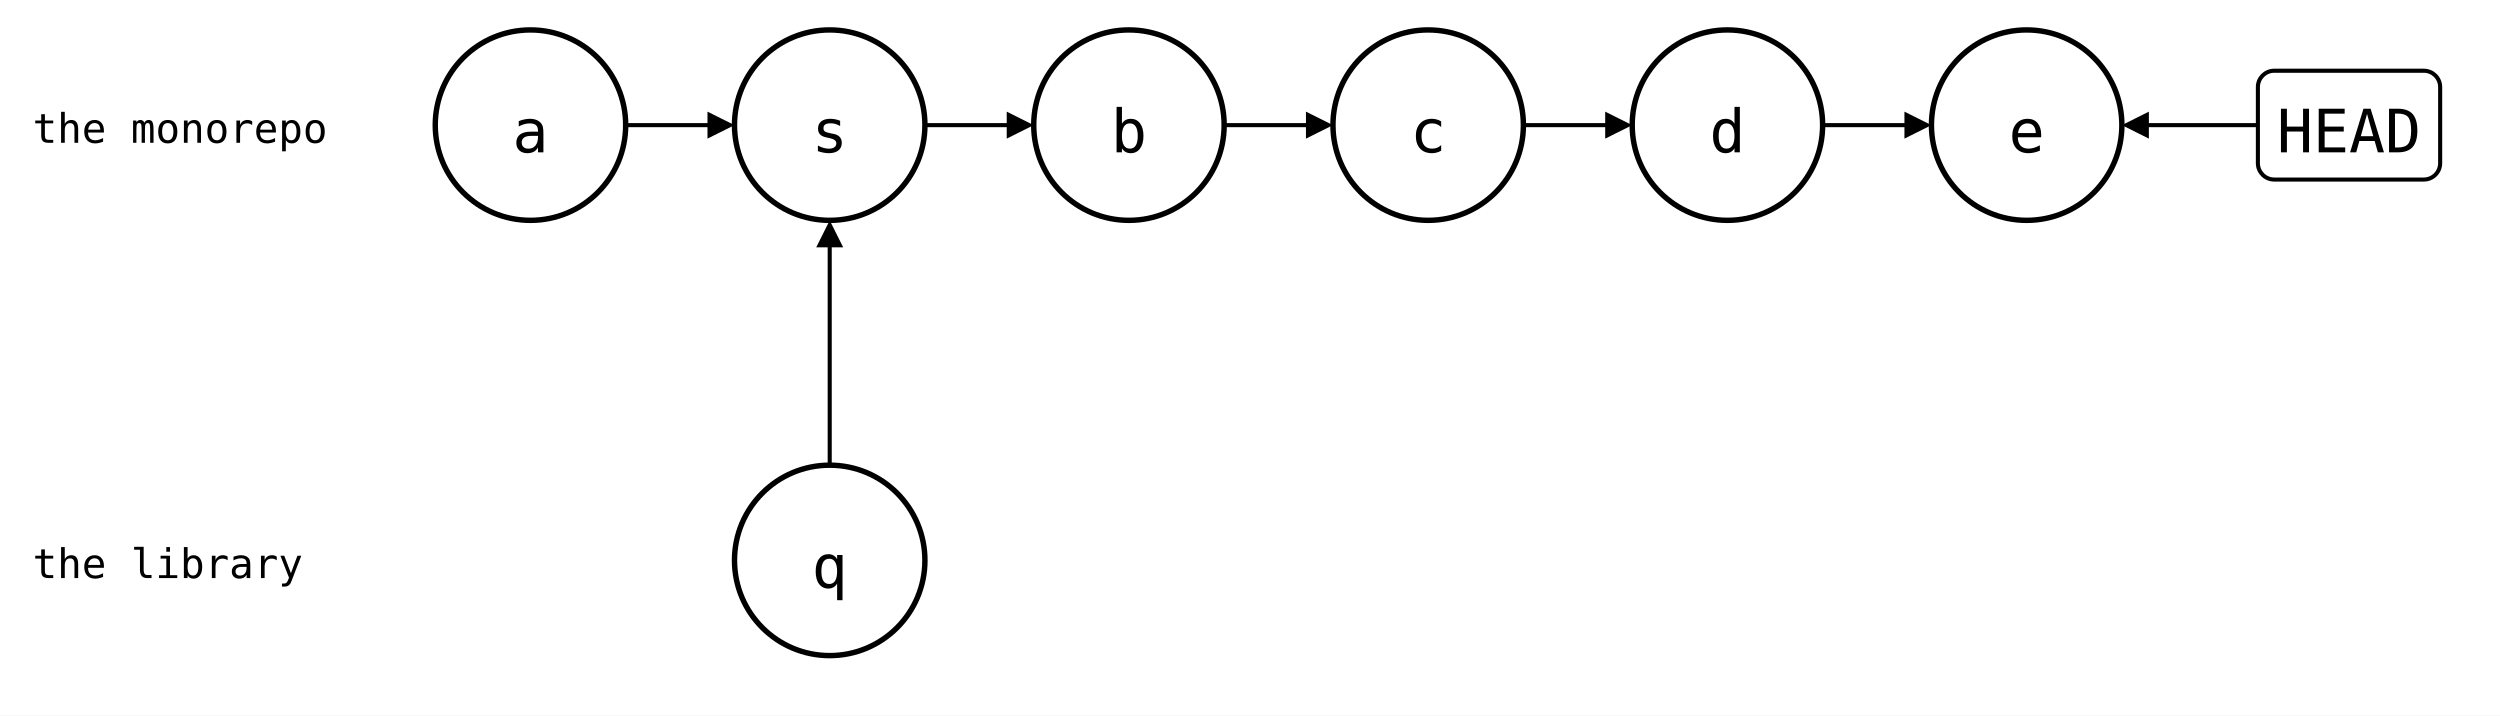
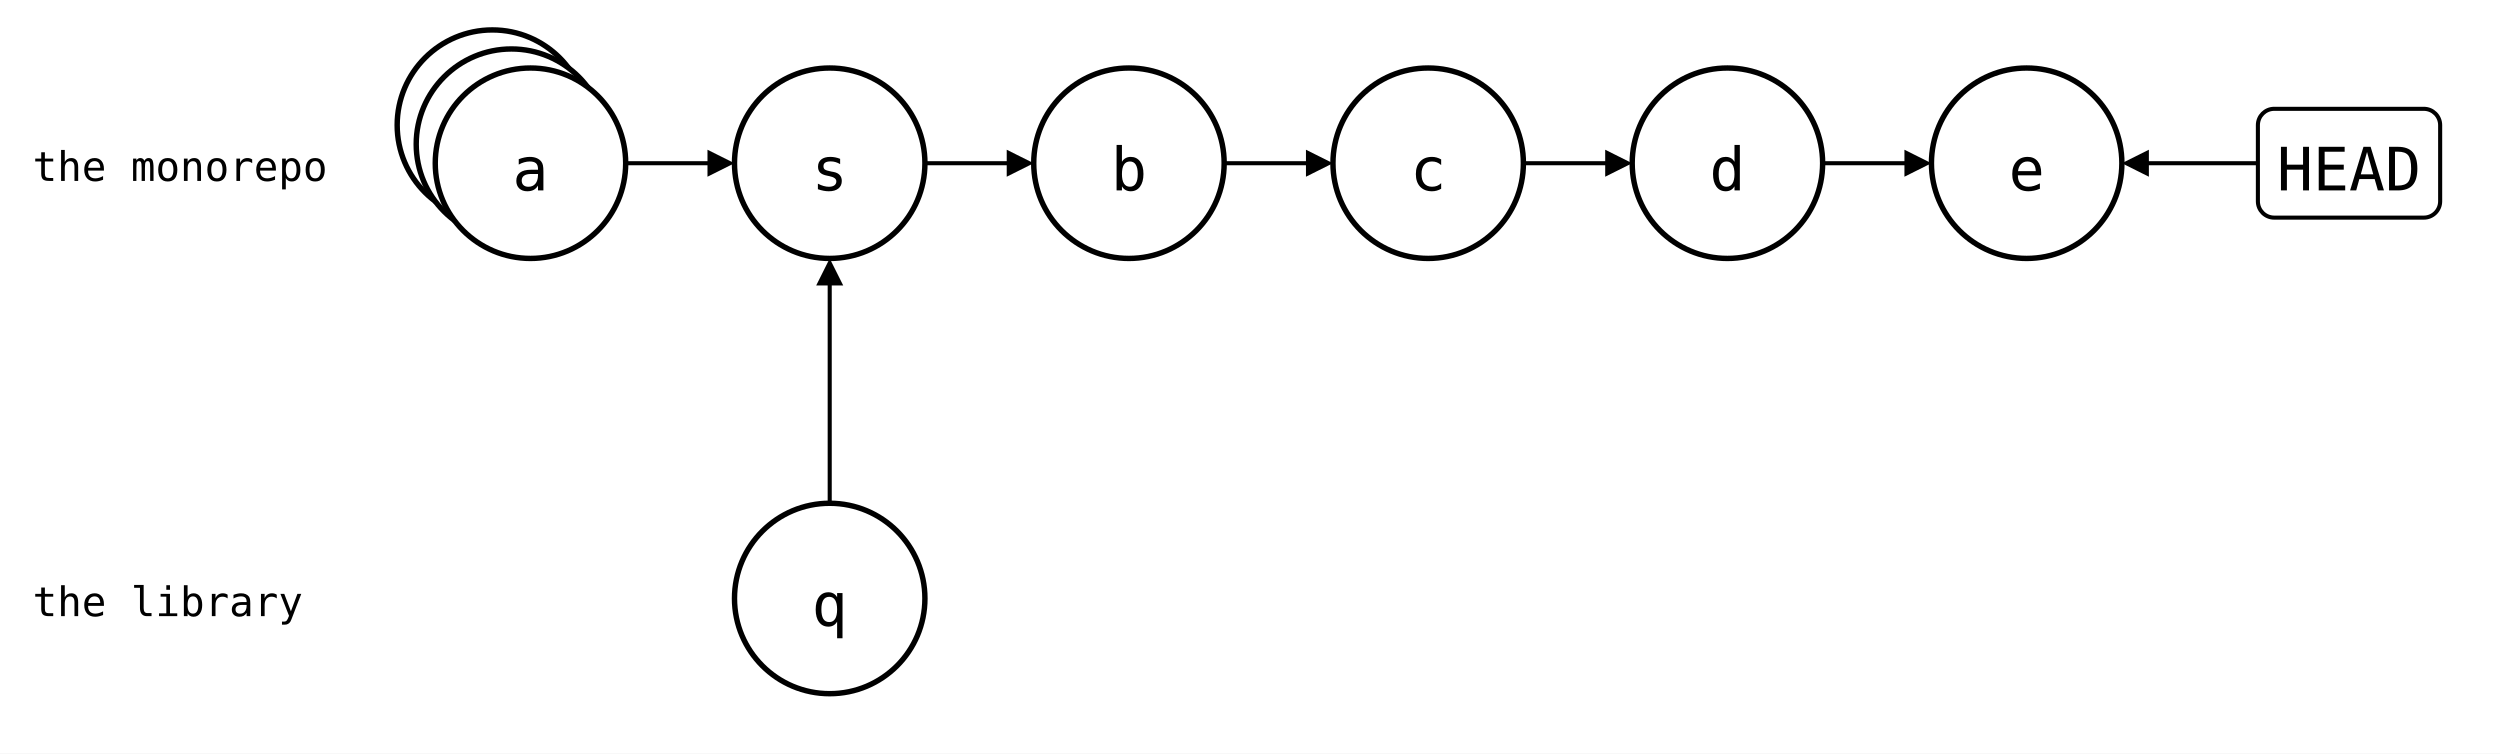
- <svg xmlns="http://www.w3.org/2000/svg" style="background: #ffffff; background-color: light-dark(#ffffff, #121212); color-scheme: light dark;" version="1.1" width="919px" height="263px" viewBox="0 0 919 263" id="ge-svg-YiX1aQC2310pjX7lQsdT" content="&lt;mxfile host=&quot;Electron&quot;&gt;&#10;  &lt;diagram name=&quot;git-subtree-squashed&quot; id=&quot;git-subtree-squashed&quot;&gt;&#10;    &lt;mxGraphModel grid=&quot;0&quot; gridSize=&quot;10&quot; guides=&quot;1&quot; tooltips=&quot;1&quot; connect=&quot;1&quot; arrows=&quot;1&quot; fold=&quot;0&quot; page=&quot;0&quot; pageScale=&quot;1&quot; pageWidth=&quot;850&quot; pageHeight=&quot;1100&quot; background=&quot;#ffffff&quot; math=&quot;0&quot; shadow=&quot;0&quot;&gt;&#10;      &lt;root&gt;&#10;        &lt;mxCell id=&quot;0&quot; /&gt;&#10;        &lt;mxCell id=&quot;1&quot; parent=&quot;0&quot; /&gt;&#10;        &lt;mxCell id=&quot;text0&quot; parent=&quot;1&quot; style=&quot;text;strokeColor=none;fillColor=none;align=left;verticalAlign=middle;fontSize=15;fontFamily=Roboto Mono,monospace;&quot; value=&quot;the monorepo&quot; vertex=&quot;1&quot;&gt;&#10;          &lt;mxGeometry height=&quot;30&quot; width=&quot;130&quot; y=&quot;90&quot; as=&quot;geometry&quot; /&gt;&#10;        &lt;/mxCell&gt;&#10;        &lt;mxCell id=&quot;text1&quot; parent=&quot;1&quot; style=&quot;text;strokeColor=none;fillColor=none;align=left;verticalAlign=middle;fontSize=15;fontFamily=Roboto Mono,monospace;&quot; value=&quot;the library&quot; vertex=&quot;1&quot;&gt;&#10;          &lt;mxGeometry height=&quot;30&quot; width=&quot;130&quot; y=&quot;250&quot; as=&quot;geometry&quot; /&gt;&#10;        &lt;/mxCell&gt;&#10;        &lt;mxCell id=&quot;a&quot; parent=&quot;1&quot; style=&quot;ellipse;aspect=fixed;strokeWidth=2;fontSize=22;fontFamily=Roboto Mono,monospace;&quot; value=&quot;a&quot; vertex=&quot;1&quot;&gt;&#10;          &lt;mxGeometry height=&quot;70&quot; width=&quot;70&quot; x=&quot;150&quot; y=&quot;70&quot; as=&quot;geometry&quot; /&gt;&#10;        &lt;/mxCell&gt;&#10;        &lt;mxCell id=&quot;s&quot; parent=&quot;1&quot; style=&quot;ellipse;aspect=fixed;strokeWidth=2;fontSize=22;fontFamily=Roboto Mono,monospace;&quot; value=&quot;s&quot; vertex=&quot;1&quot;&gt;&#10;          &lt;mxGeometry height=&quot;70&quot; width=&quot;70&quot; x=&quot;260&quot; y=&quot;70&quot; as=&quot;geometry&quot; /&gt;&#10;        &lt;/mxCell&gt;&#10;        &lt;mxCell id=&quot;b&quot; parent=&quot;1&quot; style=&quot;ellipse;aspect=fixed;strokeWidth=2;fontSize=22;fontFamily=Roboto Mono,monospace;&quot; value=&quot;b&quot; vertex=&quot;1&quot;&gt;&#10;          &lt;mxGeometry height=&quot;70&quot; width=&quot;70&quot; x=&quot;370&quot; y=&quot;70&quot; as=&quot;geometry&quot; /&gt;&#10;        &lt;/mxCell&gt;&#10;        &lt;mxCell id=&quot;c&quot; parent=&quot;1&quot; style=&quot;ellipse;aspect=fixed;strokeWidth=2;fontSize=22;fontFamily=Roboto Mono,monospace;&quot; value=&quot;c&quot; vertex=&quot;1&quot;&gt;&#10;          &lt;mxGeometry height=&quot;70&quot; width=&quot;70&quot; x=&quot;480&quot; y=&quot;70&quot; as=&quot;geometry&quot; /&gt;&#10;        &lt;/mxCell&gt;&#10;        &lt;mxCell id=&quot;d&quot; parent=&quot;1&quot; style=&quot;ellipse;aspect=fixed;strokeWidth=2;fontSize=22;fontFamily=Roboto Mono,monospace;&quot; value=&quot;d&quot; vertex=&quot;1&quot;&gt;&#10;          &lt;mxGeometry height=&quot;70&quot; width=&quot;70&quot; x=&quot;590&quot; y=&quot;70&quot; as=&quot;geometry&quot; /&gt;&#10;        &lt;/mxCell&gt;&#10;        &lt;mxCell id=&quot;e&quot; parent=&quot;1&quot; style=&quot;ellipse;aspect=fixed;strokeWidth=2;fontSize=22;fontFamily=Roboto Mono,monospace;&quot; value=&quot;e&quot; vertex=&quot;1&quot;&gt;&#10;          &lt;mxGeometry height=&quot;70&quot; width=&quot;70&quot; x=&quot;700&quot; y=&quot;70&quot; as=&quot;geometry&quot; /&gt;&#10;        &lt;/mxCell&gt;&#10;        &lt;mxCell id=&quot;q&quot; parent=&quot;1&quot; style=&quot;ellipse;aspect=fixed;strokeWidth=2;fontSize=22;fontFamily=Roboto Mono,monospace;&quot; value=&quot;q&quot; vertex=&quot;1&quot;&gt;&#10;          &lt;mxGeometry height=&quot;70&quot; width=&quot;70&quot; x=&quot;260&quot; y=&quot;230&quot; as=&quot;geometry&quot; /&gt;&#10;        &lt;/mxCell&gt;&#10;        &lt;mxCell id=&quot;box0&quot; parent=&quot;1&quot; style=&quot;rounded=1;strokeWidth=1.5;fontSize=22;fontFamily=Roboto Mono,monospace;&quot; value=&quot;HEAD&quot; vertex=&quot;1&quot;&gt;&#10;          &lt;mxGeometry height=&quot;40&quot; width=&quot;67&quot; x=&quot;820&quot; y=&quot;85&quot; as=&quot;geometry&quot; /&gt;&#10;        &lt;/mxCell&gt;&#10;        &lt;mxCell id=&quot;e0&quot; edge=&quot;1&quot; parent=&quot;1&quot; source=&quot;box0&quot; style=&quot;endArrow=block;endFill=1;html=1;strokeWidth=1.5;rounded=0;&quot; target=&quot;e&quot;&gt;&#10;          &lt;mxGeometry relative=&quot;1&quot; as=&quot;geometry&quot; /&gt;&#10;        &lt;/mxCell&gt;&#10;        &lt;mxCell id=&quot;e1&quot; edge=&quot;1&quot; parent=&quot;1&quot; source=&quot;a&quot; style=&quot;endArrow=block;endFill=1;html=1;strokeWidth=1.5;rounded=0;&quot; target=&quot;s&quot;&gt;&#10;          &lt;mxGeometry relative=&quot;1&quot; as=&quot;geometry&quot; /&gt;&#10;        &lt;/mxCell&gt;&#10;        &lt;mxCell id=&quot;e2&quot; edge=&quot;1&quot; parent=&quot;1&quot; source=&quot;s&quot; style=&quot;endArrow=block;endFill=1;html=1;strokeWidth=1.5;rounded=0;&quot; target=&quot;b&quot;&gt;&#10;          &lt;mxGeometry relative=&quot;1&quot; as=&quot;geometry&quot; /&gt;&#10;        &lt;/mxCell&gt;&#10;        &lt;mxCell id=&quot;e3&quot; edge=&quot;1&quot; parent=&quot;1&quot; source=&quot;b&quot; style=&quot;endArrow=block;endFill=1;html=1;strokeWidth=1.5;rounded=0;&quot; target=&quot;c&quot;&gt;&#10;          &lt;mxGeometry relative=&quot;1&quot; as=&quot;geometry&quot; /&gt;&#10;        &lt;/mxCell&gt;&#10;        &lt;mxCell id=&quot;e4&quot; edge=&quot;1&quot; parent=&quot;1&quot; source=&quot;c&quot; style=&quot;endArrow=block;endFill=1;html=1;strokeWidth=1.5;rounded=0;&quot; target=&quot;d&quot;&gt;&#10;          &lt;mxGeometry relative=&quot;1&quot; as=&quot;geometry&quot; /&gt;&#10;        &lt;/mxCell&gt;&#10;        &lt;mxCell id=&quot;e5&quot; edge=&quot;1&quot; parent=&quot;1&quot; source=&quot;d&quot; style=&quot;endArrow=block;endFill=1;html=1;strokeWidth=1.5;rounded=0;&quot; target=&quot;e&quot;&gt;&#10;          &lt;mxGeometry relative=&quot;1&quot; as=&quot;geometry&quot; /&gt;&#10;        &lt;/mxCell&gt;&#10;        &lt;mxCell id=&quot;e6&quot; edge=&quot;1&quot; parent=&quot;1&quot; source=&quot;q&quot; style=&quot;endArrow=block;endFill=1;html=1;strokeWidth=1.5;rounded=0;&quot; target=&quot;s&quot;&gt;&#10;          &lt;mxGeometry relative=&quot;1&quot; as=&quot;geometry&quot; /&gt;&#10;        &lt;/mxCell&gt;&#10;      &lt;/root&gt;&#10;    &lt;/mxGraphModel&gt;&#10;  &lt;/diagram&gt;&#10;&lt;/mxfile&gt;&#10;">
-   <style type="text/css">@supports (color: light-dark(#000, #fff)) { #ge-svg-YiX1aQC2310pjX7lQsdT { --ge-adaptive-bg: light-dark(#ffffff, var(--ge-dark-color, #121212)); } }</style>
+ <svg xmlns="http://www.w3.org/2000/svg" style="background: #ffffff; background-color: light-dark(#ffffff, #121212); color-scheme: light dark;" version="1.1" width="919px" height="277px" viewBox="0 0 919 277" id="ge-svg-ipimJq7vaC0mOlIYktB7" content="&lt;mxfile host=&quot;Electron&quot;&gt;&#10;  &lt;diagram name=&quot;git-subtree-squashed&quot; id=&quot;git-subtree-squashed&quot;&gt;&#10;    &lt;mxGraphModel grid=&quot;0&quot; gridSize=&quot;10&quot; guides=&quot;1&quot; tooltips=&quot;1&quot; connect=&quot;1&quot; arrows=&quot;1&quot; fold=&quot;0&quot; page=&quot;0&quot; pageScale=&quot;1&quot; pageWidth=&quot;850&quot; pageHeight=&quot;1100&quot; background=&quot;#ffffff&quot; math=&quot;0&quot; shadow=&quot;0&quot;&gt;&#10;      &lt;root&gt;&#10;        &lt;mxCell id=&quot;0&quot; /&gt;&#10;        &lt;mxCell id=&quot;1&quot; parent=&quot;0&quot; /&gt;&#10;        &lt;mxCell id=&quot;text0&quot; parent=&quot;1&quot; style=&quot;text;strokeColor=none;fillColor=none;align=left;verticalAlign=middle;fontSize=15;fontFamily=Roboto Mono,monospace;&quot; value=&quot;the monorepo&quot; vertex=&quot;1&quot;&gt;&#10;          &lt;mxGeometry height=&quot;30&quot; width=&quot;130&quot; y=&quot;90&quot; as=&quot;geometry&quot; /&gt;&#10;        &lt;/mxCell&gt;&#10;        &lt;mxCell id=&quot;text1&quot; parent=&quot;1&quot; style=&quot;text;strokeColor=none;fillColor=none;align=left;verticalAlign=middle;fontSize=15;fontFamily=Roboto Mono,monospace;&quot; value=&quot;the library&quot; vertex=&quot;1&quot;&gt;&#10;          &lt;mxGeometry height=&quot;30&quot; width=&quot;130&quot; y=&quot;250&quot; as=&quot;geometry&quot; /&gt;&#10;        &lt;/mxCell&gt;&#10;        &lt;mxCell id=&quot;a-stack-2&quot; parent=&quot;1&quot; style=&quot;shape=ellipse;aspect=fixed;strokeWidth=2;fontSize=22;fontFamily=Roboto Mono,monospace;&quot; value=&quot;&quot; vertex=&quot;1&quot;&gt;&#10;          &lt;mxGeometry height=&quot;70&quot; width=&quot;70&quot; x=&quot;136&quot; y=&quot;56&quot; as=&quot;geometry&quot; /&gt;&#10;        &lt;/mxCell&gt;&#10;        &lt;mxCell id=&quot;a-stack-1&quot; parent=&quot;1&quot; style=&quot;shape=ellipse;aspect=fixed;strokeWidth=2;fontSize=22;fontFamily=Roboto Mono,monospace;&quot; value=&quot;&quot; vertex=&quot;1&quot;&gt;&#10;          &lt;mxGeometry height=&quot;70&quot; width=&quot;70&quot; x=&quot;143&quot; y=&quot;63&quot; as=&quot;geometry&quot; /&gt;&#10;        &lt;/mxCell&gt;&#10;        &lt;mxCell id=&quot;a&quot; parent=&quot;1&quot; style=&quot;ellipse;aspect=fixed;strokeWidth=2;fontSize=22;fontFamily=Roboto Mono,monospace;&quot; value=&quot;a&quot; vertex=&quot;1&quot;&gt;&#10;          &lt;mxGeometry height=&quot;70&quot; width=&quot;70&quot; x=&quot;150&quot; y=&quot;70&quot; as=&quot;geometry&quot; /&gt;&#10;        &lt;/mxCell&gt;&#10;        &lt;mxCell id=&quot;s&quot; parent=&quot;1&quot; style=&quot;ellipse;aspect=fixed;strokeWidth=2;fontSize=22;fontFamily=Roboto Mono,monospace;&quot; value=&quot;s&quot; vertex=&quot;1&quot;&gt;&#10;          &lt;mxGeometry height=&quot;70&quot; width=&quot;70&quot; x=&quot;260&quot; y=&quot;70&quot; as=&quot;geometry&quot; /&gt;&#10;        &lt;/mxCell&gt;&#10;        &lt;mxCell id=&quot;b&quot; parent=&quot;1&quot; style=&quot;ellipse;aspect=fixed;strokeWidth=2;fontSize=22;fontFamily=Roboto Mono,monospace;&quot; value=&quot;b&quot; vertex=&quot;1&quot;&gt;&#10;          &lt;mxGeometry height=&quot;70&quot; width=&quot;70&quot; x=&quot;370&quot; y=&quot;70&quot; as=&quot;geometry&quot; /&gt;&#10;        &lt;/mxCell&gt;&#10;        &lt;mxCell id=&quot;c&quot; parent=&quot;1&quot; style=&quot;ellipse;aspect=fixed;strokeWidth=2;fontSize=22;fontFamily=Roboto Mono,monospace;&quot; value=&quot;c&quot; vertex=&quot;1&quot;&gt;&#10;          &lt;mxGeometry height=&quot;70&quot; width=&quot;70&quot; x=&quot;480&quot; y=&quot;70&quot; as=&quot;geometry&quot; /&gt;&#10;        &lt;/mxCell&gt;&#10;        &lt;mxCell id=&quot;d&quot; parent=&quot;1&quot; style=&quot;ellipse;aspect=fixed;strokeWidth=2;fontSize=22;fontFamily=Roboto Mono,monospace;&quot; value=&quot;d&quot; vertex=&quot;1&quot;&gt;&#10;          &lt;mxGeometry height=&quot;70&quot; width=&quot;70&quot; x=&quot;590&quot; y=&quot;70&quot; as=&quot;geometry&quot; /&gt;&#10;        &lt;/mxCell&gt;&#10;        &lt;mxCell id=&quot;e&quot; parent=&quot;1&quot; style=&quot;ellipse;aspect=fixed;strokeWidth=2;fontSize=22;fontFamily=Roboto Mono,monospace;&quot; value=&quot;e&quot; vertex=&quot;1&quot;&gt;&#10;          &lt;mxGeometry height=&quot;70&quot; width=&quot;70&quot; x=&quot;700&quot; y=&quot;70&quot; as=&quot;geometry&quot; /&gt;&#10;        &lt;/mxCell&gt;&#10;        &lt;mxCell id=&quot;q&quot; parent=&quot;1&quot; style=&quot;ellipse;aspect=fixed;strokeWidth=2;fontSize=22;fontFamily=Roboto Mono,monospace;&quot; value=&quot;q&quot; vertex=&quot;1&quot;&gt;&#10;          &lt;mxGeometry height=&quot;70&quot; width=&quot;70&quot; x=&quot;260&quot; y=&quot;230&quot; as=&quot;geometry&quot; /&gt;&#10;        &lt;/mxCell&gt;&#10;        &lt;mxCell id=&quot;box0&quot; parent=&quot;1&quot; style=&quot;rounded=1;strokeWidth=1.5;fontSize=22;fontFamily=Roboto Mono,monospace;&quot; value=&quot;HEAD&quot; vertex=&quot;1&quot;&gt;&#10;          &lt;mxGeometry height=&quot;40&quot; width=&quot;67&quot; x=&quot;820&quot; y=&quot;85&quot; as=&quot;geometry&quot; /&gt;&#10;        &lt;/mxCell&gt;&#10;        &lt;mxCell id=&quot;e0&quot; edge=&quot;1&quot; parent=&quot;1&quot; source=&quot;box0&quot; style=&quot;endArrow=block;endFill=1;html=1;strokeWidth=1.5;rounded=0;&quot; target=&quot;e&quot;&gt;&#10;          &lt;mxGeometry relative=&quot;1&quot; as=&quot;geometry&quot; /&gt;&#10;        &lt;/mxCell&gt;&#10;        &lt;mxCell id=&quot;e1&quot; edge=&quot;1&quot; parent=&quot;1&quot; source=&quot;a&quot; style=&quot;endArrow=block;endFill=1;html=1;strokeWidth=1.5;rounded=0;&quot; target=&quot;s&quot;&gt;&#10;          &lt;mxGeometry relative=&quot;1&quot; as=&quot;geometry&quot; /&gt;&#10;        &lt;/mxCell&gt;&#10;        &lt;mxCell id=&quot;e2&quot; edge=&quot;1&quot; parent=&quot;1&quot; source=&quot;s&quot; style=&quot;endArrow=block;endFill=1;html=1;strokeWidth=1.5;rounded=0;&quot; target=&quot;b&quot;&gt;&#10;          &lt;mxGeometry relative=&quot;1&quot; as=&quot;geometry&quot; /&gt;&#10;        &lt;/mxCell&gt;&#10;        &lt;mxCell id=&quot;e3&quot; edge=&quot;1&quot; parent=&quot;1&quot; source=&quot;b&quot; style=&quot;endArrow=block;endFill=1;html=1;strokeWidth=1.5;rounded=0;&quot; target=&quot;c&quot;&gt;&#10;          &lt;mxGeometry relative=&quot;1&quot; as=&quot;geometry&quot; /&gt;&#10;        &lt;/mxCell&gt;&#10;        &lt;mxCell id=&quot;e4&quot; edge=&quot;1&quot; parent=&quot;1&quot; source=&quot;c&quot; style=&quot;endArrow=block;endFill=1;html=1;strokeWidth=1.5;rounded=0;&quot; target=&quot;d&quot;&gt;&#10;          &lt;mxGeometry relative=&quot;1&quot; as=&quot;geometry&quot; /&gt;&#10;        &lt;/mxCell&gt;&#10;        &lt;mxCell id=&quot;e5&quot; edge=&quot;1&quot; parent=&quot;1&quot; source=&quot;d&quot; style=&quot;endArrow=block;endFill=1;html=1;strokeWidth=1.5;rounded=0;&quot; target=&quot;e&quot;&gt;&#10;          &lt;mxGeometry relative=&quot;1&quot; as=&quot;geometry&quot; /&gt;&#10;        &lt;/mxCell&gt;&#10;        &lt;mxCell id=&quot;e6&quot; edge=&quot;1&quot; parent=&quot;1&quot; source=&quot;q&quot; style=&quot;endArrow=block;endFill=1;html=1;strokeWidth=1.5;rounded=0;&quot; target=&quot;s&quot;&gt;&#10;          &lt;mxGeometry relative=&quot;1&quot; as=&quot;geometry&quot; /&gt;&#10;        &lt;/mxCell&gt;&#10;      &lt;/root&gt;&#10;    &lt;/mxGraphModel&gt;&#10;  &lt;/diagram&gt;&#10;&lt;/mxfile&gt;&#10;">
+   <style type="text/css">@supports (color: light-dark(#000, #fff)) { #ge-svg-ipimJq7vaC0mOlIYktB7 { --ge-adaptive-bg: light-dark(#ffffff, var(--ge-dark-color, #121212)); } }</style>
  <defs />
  <rect fill="#ffffff" width="100%" height="100%" x="0" y="0" style="fill: light-dark(rgb(255, 255, 255), rgb(18, 18, 18));" />
  <g>
    <g data-cell-id="0">
      <g data-cell-id="1">
        <g data-cell-id="text0">
          <g>
-             <rect x="10" y="31" width="130" height="30" fill="none" stroke="none" pointer-events="all" />
+             <rect x="10" y="45" width="130" height="30" fill="none" stroke="none" pointer-events="all" />
          </g>
          <g>
            <g fill="#000000" font-family="'Roboto Mono', monospace" text-anchor="start" font-size="15px" style="fill: light-dark(rgb(0, 0, 0), rgb(255, 255, 255));">
-               <text x="12" y="52.5">the monorepo</text>
+               <text x="12" y="66.5">the monorepo</text>
            </g>
          </g>
        </g>
        <g data-cell-id="text1">
          <g>
-             <rect x="10" y="191" width="130" height="30" fill="none" stroke="none" pointer-events="all" />
+             <rect x="10" y="205" width="130" height="30" fill="none" stroke="none" pointer-events="all" />
          </g>
          <g>
            <g fill="#000000" font-family="'Roboto Mono', monospace" text-anchor="start" font-size="15px" style="fill: light-dark(rgb(0, 0, 0), rgb(255, 255, 255));">
-               <text x="12" y="212.5">the library</text>
+               <text x="12" y="226.5">the library</text>
            </g>
+           </g>
+         </g>
+         <g data-cell-id="a-stack-2">
+           <g>
+             <ellipse cx="181" cy="46" rx="35" ry="35" fill="#ffffff" stroke="#000000" stroke-width="2" pointer-events="all" style="fill: var(--ge-adaptive-bg, #ffffff); stroke: light-dark(rgb(0, 0, 0), rgb(255, 255, 255));" />
+           </g>
+         </g>
+         <g data-cell-id="a-stack-1">
+           <g>
+             <ellipse cx="188" cy="53" rx="35" ry="35" fill="#ffffff" stroke="#000000" stroke-width="2" pointer-events="all" style="fill: var(--ge-adaptive-bg, #ffffff); stroke: light-dark(rgb(0, 0, 0), rgb(255, 255, 255));" />
          </g>
        </g>
        <g data-cell-id="a">
          <g>
-             <ellipse cx="195" cy="46" rx="35" ry="35" fill="#ffffff" stroke="#000000" stroke-width="2" pointer-events="all" style="fill: var(--ge-adaptive-bg, #ffffff); stroke: light-dark(rgb(0, 0, 0), rgb(255, 255, 255));" />
+             <ellipse cx="195" cy="60" rx="35" ry="35" fill="#ffffff" stroke="#000000" stroke-width="2" pointer-events="all" style="fill: var(--ge-adaptive-bg, #ffffff); stroke: light-dark(rgb(0, 0, 0), rgb(255, 255, 255));" />
          </g>
          <g>
            <g fill="#000000" font-family="'Roboto Mono', monospace" text-anchor="middle" font-size="22px" style="fill: light-dark(rgb(0, 0, 0), rgb(255, 255, 255));">
-               <text x="195" y="56">a</text>
+               <text x="195" y="70">a</text>
            </g>
          </g>
        </g>
        <g data-cell-id="s">
          <g>
-             <ellipse cx="305" cy="46" rx="35" ry="35" fill="#ffffff" stroke="#000000" stroke-width="2" pointer-events="all" style="fill: var(--ge-adaptive-bg, #ffffff); stroke: light-dark(rgb(0, 0, 0), rgb(255, 255, 255));" />
+             <ellipse cx="305" cy="60" rx="35" ry="35" fill="#ffffff" stroke="#000000" stroke-width="2" pointer-events="all" style="fill: var(--ge-adaptive-bg, #ffffff); stroke: light-dark(rgb(0, 0, 0), rgb(255, 255, 255));" />
          </g>
          <g>
            <g fill="#000000" font-family="'Roboto Mono', monospace" text-anchor="middle" font-size="22px" style="fill: light-dark(rgb(0, 0, 0), rgb(255, 255, 255));">
-               <text x="305" y="56">s</text>
+               <text x="305" y="70">s</text>
            </g>
          </g>
        </g>
        <g data-cell-id="b">
          <g>
-             <ellipse cx="415" cy="46" rx="35" ry="35" fill="#ffffff" stroke="#000000" stroke-width="2" pointer-events="all" style="fill: var(--ge-adaptive-bg, #ffffff); stroke: light-dark(rgb(0, 0, 0), rgb(255, 255, 255));" />
+             <ellipse cx="415" cy="60" rx="35" ry="35" fill="#ffffff" stroke="#000000" stroke-width="2" pointer-events="all" style="fill: var(--ge-adaptive-bg, #ffffff); stroke: light-dark(rgb(0, 0, 0), rgb(255, 255, 255));" />
          </g>
          <g>
            <g fill="#000000" font-family="'Roboto Mono', monospace" text-anchor="middle" font-size="22px" style="fill: light-dark(rgb(0, 0, 0), rgb(255, 255, 255));">
-               <text x="415" y="56">b</text>
+               <text x="415" y="70">b</text>
            </g>
          </g>
        </g>
        <g data-cell-id="c">
          <g>
-             <ellipse cx="525" cy="46" rx="35" ry="35" fill="#ffffff" stroke="#000000" stroke-width="2" pointer-events="all" style="fill: var(--ge-adaptive-bg, #ffffff); stroke: light-dark(rgb(0, 0, 0), rgb(255, 255, 255));" />
+             <ellipse cx="525" cy="60" rx="35" ry="35" fill="#ffffff" stroke="#000000" stroke-width="2" pointer-events="all" style="fill: var(--ge-adaptive-bg, #ffffff); stroke: light-dark(rgb(0, 0, 0), rgb(255, 255, 255));" />
          </g>
          <g>
            <g fill="#000000" font-family="'Roboto Mono', monospace" text-anchor="middle" font-size="22px" style="fill: light-dark(rgb(0, 0, 0), rgb(255, 255, 255));">
-               <text x="525" y="56">c</text>
+               <text x="525" y="70">c</text>
            </g>
          </g>
        </g>
        <g data-cell-id="d">
          <g>
-             <ellipse cx="635" cy="46" rx="35" ry="35" fill="#ffffff" stroke="#000000" stroke-width="2" pointer-events="all" style="fill: var(--ge-adaptive-bg, #ffffff); stroke: light-dark(rgb(0, 0, 0), rgb(255, 255, 255));" />
+             <ellipse cx="635" cy="60" rx="35" ry="35" fill="#ffffff" stroke="#000000" stroke-width="2" pointer-events="all" style="fill: var(--ge-adaptive-bg, #ffffff); stroke: light-dark(rgb(0, 0, 0), rgb(255, 255, 255));" />
          </g>
          <g>
            <g fill="#000000" font-family="'Roboto Mono', monospace" text-anchor="middle" font-size="22px" style="fill: light-dark(rgb(0, 0, 0), rgb(255, 255, 255));">
-               <text x="635" y="56">d</text>
+               <text x="635" y="70">d</text>
            </g>
          </g>
        </g>
        <g data-cell-id="e">
          <g>
-             <ellipse cx="745" cy="46" rx="35" ry="35" fill="#ffffff" stroke="#000000" stroke-width="2" pointer-events="all" style="fill: var(--ge-adaptive-bg, #ffffff); stroke: light-dark(rgb(0, 0, 0), rgb(255, 255, 255));" />
+             <ellipse cx="745" cy="60" rx="35" ry="35" fill="#ffffff" stroke="#000000" stroke-width="2" pointer-events="all" style="fill: var(--ge-adaptive-bg, #ffffff); stroke: light-dark(rgb(0, 0, 0), rgb(255, 255, 255));" />
          </g>
          <g>
            <g fill="#000000" font-family="'Roboto Mono', monospace" text-anchor="middle" font-size="22px" style="fill: light-dark(rgb(0, 0, 0), rgb(255, 255, 255));">
-               <text x="745" y="56">e</text>
+               <text x="745" y="70">e</text>
            </g>
          </g>
        </g>
        <g data-cell-id="q">
          <g>
-             <ellipse cx="305" cy="206" rx="35" ry="35" fill="#ffffff" stroke="#000000" stroke-width="2" pointer-events="all" style="fill: var(--ge-adaptive-bg, #ffffff); stroke: light-dark(rgb(0, 0, 0), rgb(255, 255, 255));" />
+             <ellipse cx="305" cy="220" rx="35" ry="35" fill="#ffffff" stroke="#000000" stroke-width="2" pointer-events="all" style="fill: var(--ge-adaptive-bg, #ffffff); stroke: light-dark(rgb(0, 0, 0), rgb(255, 255, 255));" />
          </g>
          <g>
            <g fill="#000000" font-family="'Roboto Mono', monospace" text-anchor="middle" font-size="22px" style="fill: light-dark(rgb(0, 0, 0), rgb(255, 255, 255));">
-               <text x="305" y="216">q</text>
+               <text x="305" y="230">q</text>
            </g>
          </g>
        </g>
        <g data-cell-id="box0">
          <g>
-             <rect x="830" y="26" width="67" height="40" rx="6" ry="6" fill="#ffffff" stroke="#000000" stroke-width="1.5" pointer-events="all" style="fill: var(--ge-adaptive-bg, #ffffff); stroke: light-dark(rgb(0, 0, 0), rgb(255, 255, 255));" />
+             <rect x="830" y="40" width="67" height="40" rx="6" ry="6" fill="#ffffff" stroke="#000000" stroke-width="1.5" pointer-events="all" style="fill: var(--ge-adaptive-bg, #ffffff); stroke: light-dark(rgb(0, 0, 0), rgb(255, 255, 255));" />
          </g>
          <g>
            <g fill="#000000" font-family="'Roboto Mono', monospace" text-anchor="middle" font-size="22px" style="fill: light-dark(rgb(0, 0, 0), rgb(255, 255, 255));">
-               <text x="863.5" y="56">HEAD</text>
+               <text x="863.5" y="70">HEAD</text>
            </g>
          </g>
        </g>
        <g data-cell-id="e0">
          <g>
-             <path d="M 830 46 L 789.18 46" fill="none" stroke="#000000" stroke-width="1.5" stroke-miterlimit="10" pointer-events="stroke" style="stroke: light-dark(rgb(0, 0, 0), rgb(255, 255, 255));" />
-             <path d="M 781.68 46 L 789.18 42.25 L 789.18 49.75 Z" fill="#000000" stroke="#000000" stroke-width="1.5" stroke-miterlimit="10" pointer-events="all" style="fill: light-dark(rgb(0, 0, 0), rgb(255, 255, 255)); stroke: light-dark(rgb(0, 0, 0), rgb(255, 255, 255));" />
+             <path d="M 830 60 L 789.18 60" fill="none" stroke="#000000" stroke-width="1.5" stroke-miterlimit="10" pointer-events="stroke" style="stroke: light-dark(rgb(0, 0, 0), rgb(255, 255, 255));" />
+             <path d="M 781.68 60 L 789.18 56.25 L 789.18 63.75 Z" fill="#000000" stroke="#000000" stroke-width="1.5" stroke-miterlimit="10" pointer-events="all" style="fill: light-dark(rgb(0, 0, 0), rgb(255, 255, 255)); stroke: light-dark(rgb(0, 0, 0), rgb(255, 255, 255));" />
          </g>
        </g>
        <g data-cell-id="e1">
          <g>
-             <path d="M 230 46 L 260.82 46" fill="none" stroke="#000000" stroke-width="1.5" stroke-miterlimit="10" pointer-events="stroke" style="stroke: light-dark(rgb(0, 0, 0), rgb(255, 255, 255));" />
-             <path d="M 268.32 46 L 260.82 49.75 L 260.82 42.25 Z" fill="#000000" stroke="#000000" stroke-width="1.5" stroke-miterlimit="10" pointer-events="all" style="fill: light-dark(rgb(0, 0, 0), rgb(255, 255, 255)); stroke: light-dark(rgb(0, 0, 0), rgb(255, 255, 255));" />
+             <path d="M 230 60 L 260.82 60" fill="none" stroke="#000000" stroke-width="1.5" stroke-miterlimit="10" pointer-events="stroke" style="stroke: light-dark(rgb(0, 0, 0), rgb(255, 255, 255));" />
+             <path d="M 268.32 60 L 260.82 63.75 L 260.82 56.25 Z" fill="#000000" stroke="#000000" stroke-width="1.5" stroke-miterlimit="10" pointer-events="all" style="fill: light-dark(rgb(0, 0, 0), rgb(255, 255, 255)); stroke: light-dark(rgb(0, 0, 0), rgb(255, 255, 255));" />
          </g>
        </g>
        <g data-cell-id="e2">
          <g>
-             <path d="M 340 46 L 370.82 46" fill="none" stroke="#000000" stroke-width="1.5" stroke-miterlimit="10" pointer-events="stroke" style="stroke: light-dark(rgb(0, 0, 0), rgb(255, 255, 255));" />
-             <path d="M 378.32 46 L 370.82 49.75 L 370.82 42.25 Z" fill="#000000" stroke="#000000" stroke-width="1.5" stroke-miterlimit="10" pointer-events="all" style="fill: light-dark(rgb(0, 0, 0), rgb(255, 255, 255)); stroke: light-dark(rgb(0, 0, 0), rgb(255, 255, 255));" />
+             <path d="M 340 60 L 370.82 60" fill="none" stroke="#000000" stroke-width="1.5" stroke-miterlimit="10" pointer-events="stroke" style="stroke: light-dark(rgb(0, 0, 0), rgb(255, 255, 255));" />
+             <path d="M 378.32 60 L 370.82 63.75 L 370.82 56.25 Z" fill="#000000" stroke="#000000" stroke-width="1.5" stroke-miterlimit="10" pointer-events="all" style="fill: light-dark(rgb(0, 0, 0), rgb(255, 255, 255)); stroke: light-dark(rgb(0, 0, 0), rgb(255, 255, 255));" />
          </g>
        </g>
        <g data-cell-id="e3">
          <g>
-             <path d="M 450 46 L 480.82 46" fill="none" stroke="#000000" stroke-width="1.5" stroke-miterlimit="10" pointer-events="stroke" style="stroke: light-dark(rgb(0, 0, 0), rgb(255, 255, 255));" />
-             <path d="M 488.32 46 L 480.82 49.75 L 480.82 42.25 Z" fill="#000000" stroke="#000000" stroke-width="1.5" stroke-miterlimit="10" pointer-events="all" style="fill: light-dark(rgb(0, 0, 0), rgb(255, 255, 255)); stroke: light-dark(rgb(0, 0, 0), rgb(255, 255, 255));" />
+             <path d="M 450 60 L 480.82 60" fill="none" stroke="#000000" stroke-width="1.5" stroke-miterlimit="10" pointer-events="stroke" style="stroke: light-dark(rgb(0, 0, 0), rgb(255, 255, 255));" />
+             <path d="M 488.32 60 L 480.82 63.75 L 480.82 56.25 Z" fill="#000000" stroke="#000000" stroke-width="1.5" stroke-miterlimit="10" pointer-events="all" style="fill: light-dark(rgb(0, 0, 0), rgb(255, 255, 255)); stroke: light-dark(rgb(0, 0, 0), rgb(255, 255, 255));" />
          </g>
        </g>
        <g data-cell-id="e4">
          <g>
-             <path d="M 560 46 L 590.82 46" fill="none" stroke="#000000" stroke-width="1.5" stroke-miterlimit="10" pointer-events="stroke" style="stroke: light-dark(rgb(0, 0, 0), rgb(255, 255, 255));" />
-             <path d="M 598.32 46 L 590.82 49.75 L 590.82 42.25 Z" fill="#000000" stroke="#000000" stroke-width="1.5" stroke-miterlimit="10" pointer-events="all" style="fill: light-dark(rgb(0, 0, 0), rgb(255, 255, 255)); stroke: light-dark(rgb(0, 0, 0), rgb(255, 255, 255));" />
+             <path d="M 560 60 L 590.82 60" fill="none" stroke="#000000" stroke-width="1.5" stroke-miterlimit="10" pointer-events="stroke" style="stroke: light-dark(rgb(0, 0, 0), rgb(255, 255, 255));" />
+             <path d="M 598.32 60 L 590.82 63.75 L 590.82 56.25 Z" fill="#000000" stroke="#000000" stroke-width="1.5" stroke-miterlimit="10" pointer-events="all" style="fill: light-dark(rgb(0, 0, 0), rgb(255, 255, 255)); stroke: light-dark(rgb(0, 0, 0), rgb(255, 255, 255));" />
          </g>
        </g>
        <g data-cell-id="e5">
          <g>
-             <path d="M 670 46 L 700.82 46" fill="none" stroke="#000000" stroke-width="1.5" stroke-miterlimit="10" pointer-events="stroke" style="stroke: light-dark(rgb(0, 0, 0), rgb(255, 255, 255));" />
-             <path d="M 708.32 46 L 700.82 49.75 L 700.82 42.25 Z" fill="#000000" stroke="#000000" stroke-width="1.5" stroke-miterlimit="10" pointer-events="all" style="fill: light-dark(rgb(0, 0, 0), rgb(255, 255, 255)); stroke: light-dark(rgb(0, 0, 0), rgb(255, 255, 255));" />
+             <path d="M 670 60 L 700.82 60" fill="none" stroke="#000000" stroke-width="1.5" stroke-miterlimit="10" pointer-events="stroke" style="stroke: light-dark(rgb(0, 0, 0), rgb(255, 255, 255));" />
+             <path d="M 708.32 60 L 700.82 63.75 L 700.82 56.25 Z" fill="#000000" stroke="#000000" stroke-width="1.5" stroke-miterlimit="10" pointer-events="all" style="fill: light-dark(rgb(0, 0, 0), rgb(255, 255, 255)); stroke: light-dark(rgb(0, 0, 0), rgb(255, 255, 255));" />
          </g>
        </g>
        <g data-cell-id="e6">
          <g>
-             <path d="M 305 171 L 305 90.18" fill="none" stroke="#000000" stroke-width="1.5" stroke-miterlimit="10" pointer-events="stroke" style="stroke: light-dark(rgb(0, 0, 0), rgb(255, 255, 255));" />
-             <path d="M 305 82.68 L 308.75 90.18 L 301.25 90.18 Z" fill="#000000" stroke="#000000" stroke-width="1.5" stroke-miterlimit="10" pointer-events="all" style="fill: light-dark(rgb(0, 0, 0), rgb(255, 255, 255)); stroke: light-dark(rgb(0, 0, 0), rgb(255, 255, 255));" />
+             <path d="M 305 185 L 305 104.18" fill="none" stroke="#000000" stroke-width="1.5" stroke-miterlimit="10" pointer-events="stroke" style="stroke: light-dark(rgb(0, 0, 0), rgb(255, 255, 255));" />
+             <path d="M 305 96.68 L 308.75 104.18 L 301.25 104.18 Z" fill="#000000" stroke="#000000" stroke-width="1.5" stroke-miterlimit="10" pointer-events="all" style="fill: light-dark(rgb(0, 0, 0), rgb(255, 255, 255)); stroke: light-dark(rgb(0, 0, 0), rgb(255, 255, 255));" />
          </g>
        </g>
      </g>
    </g>
  </g>
</svg>
